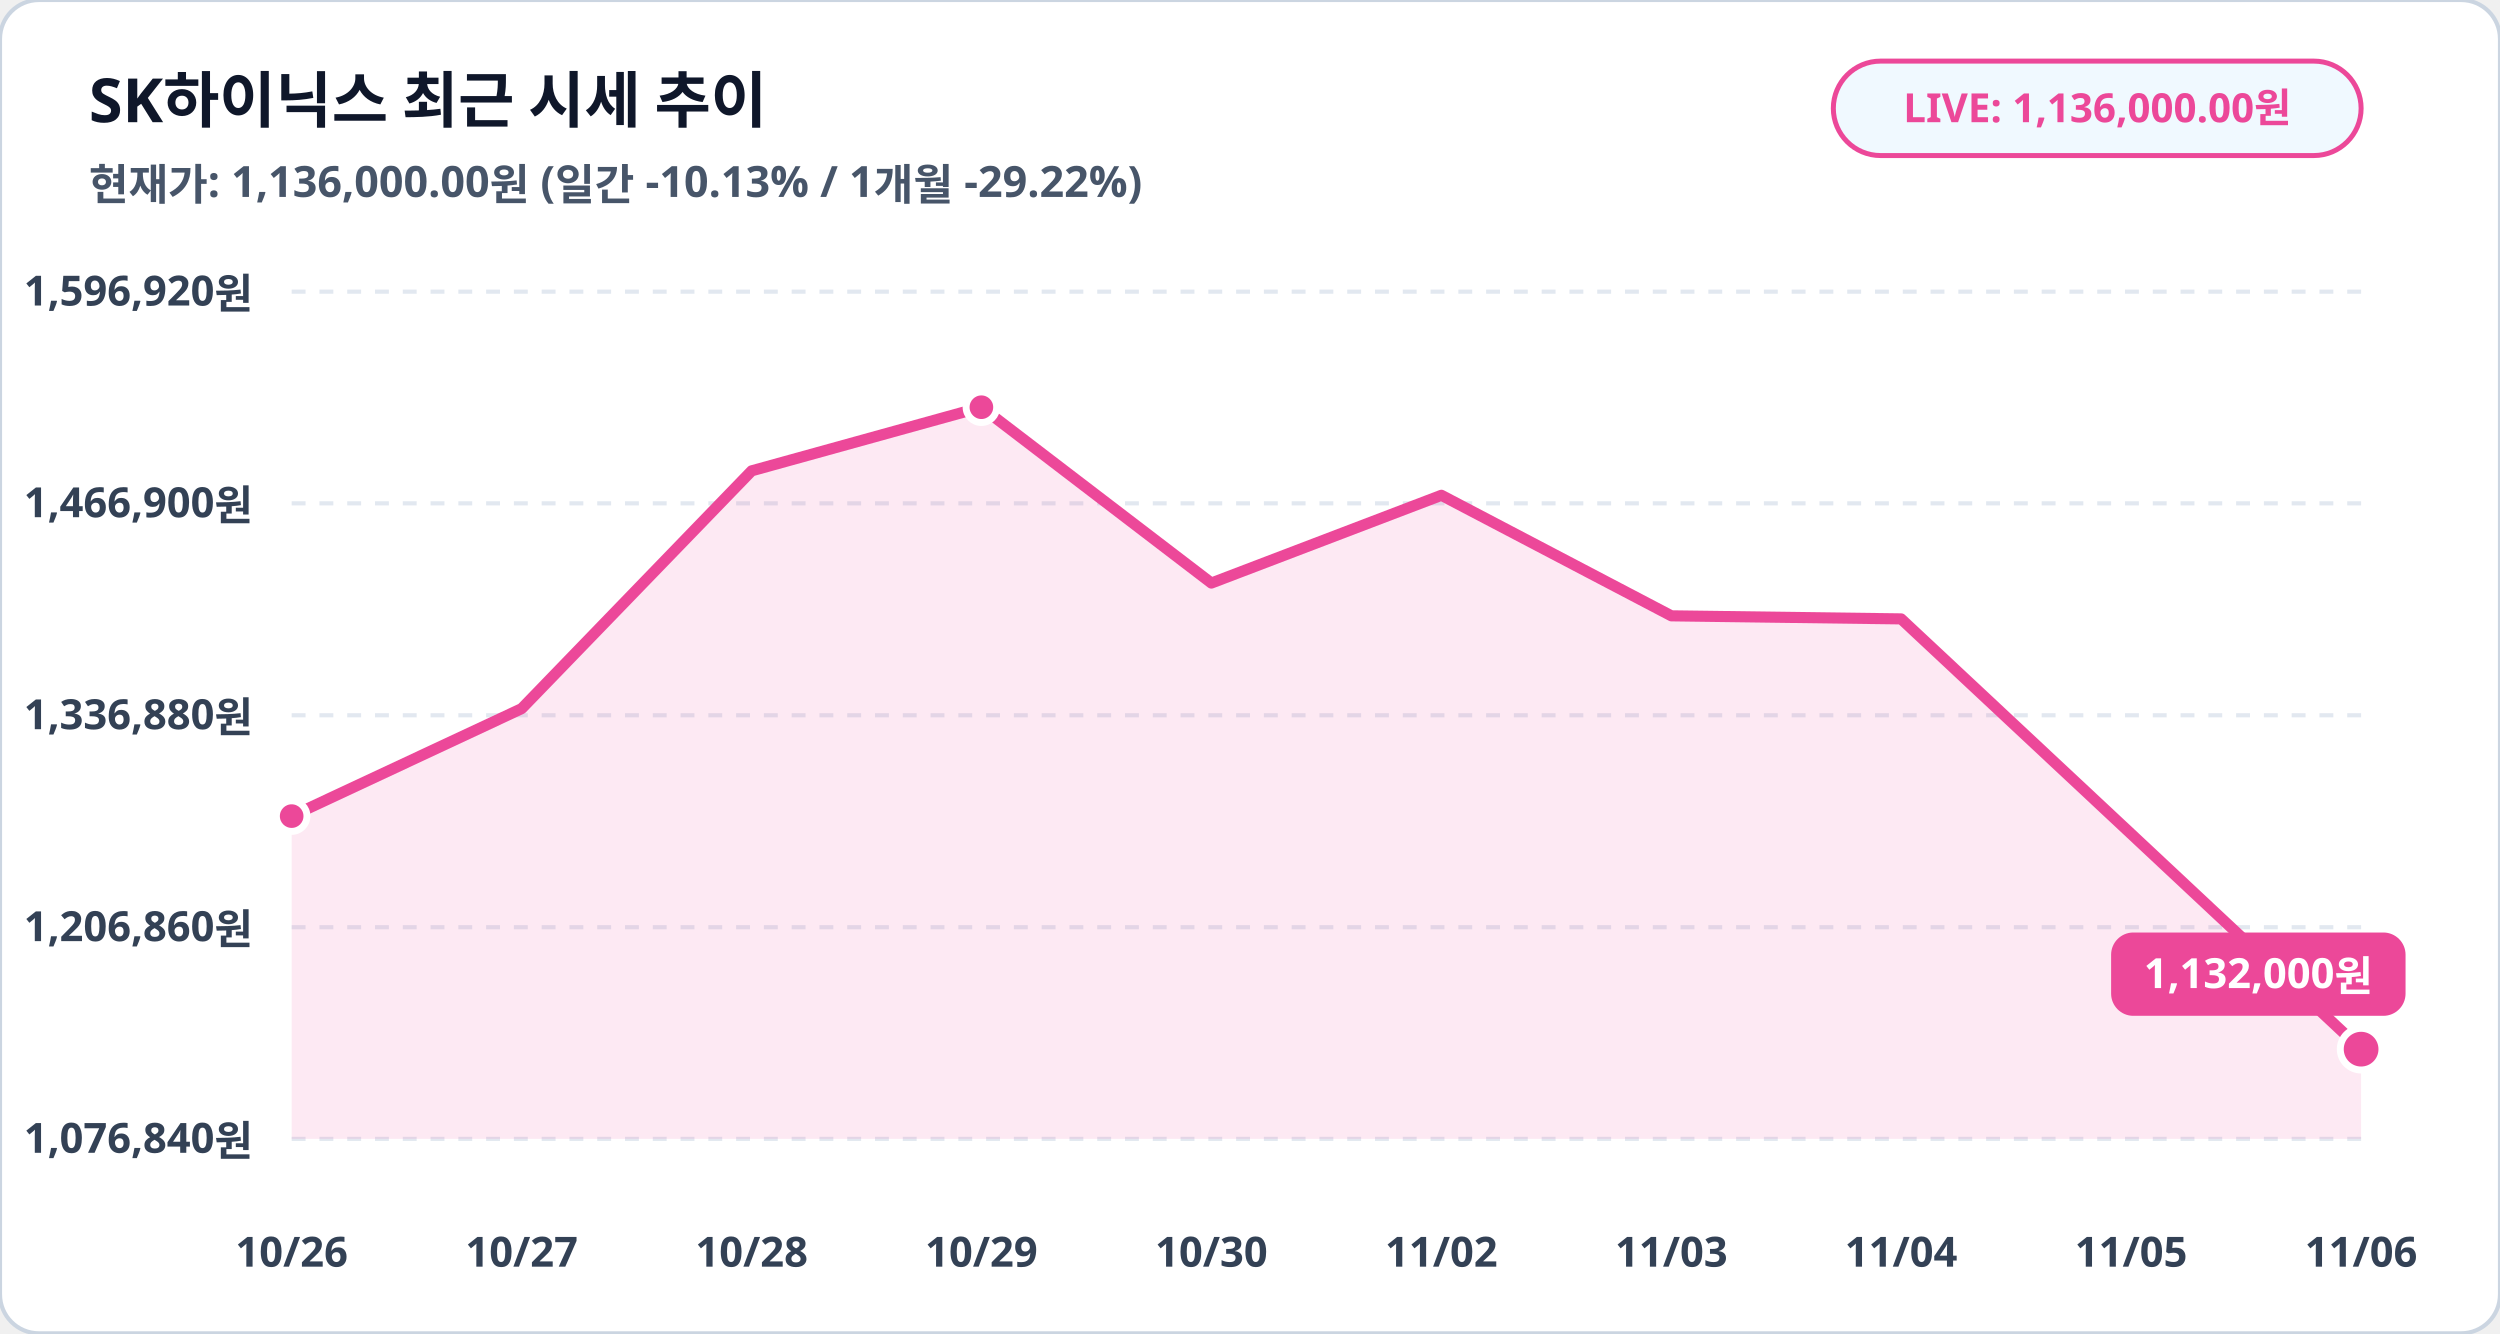
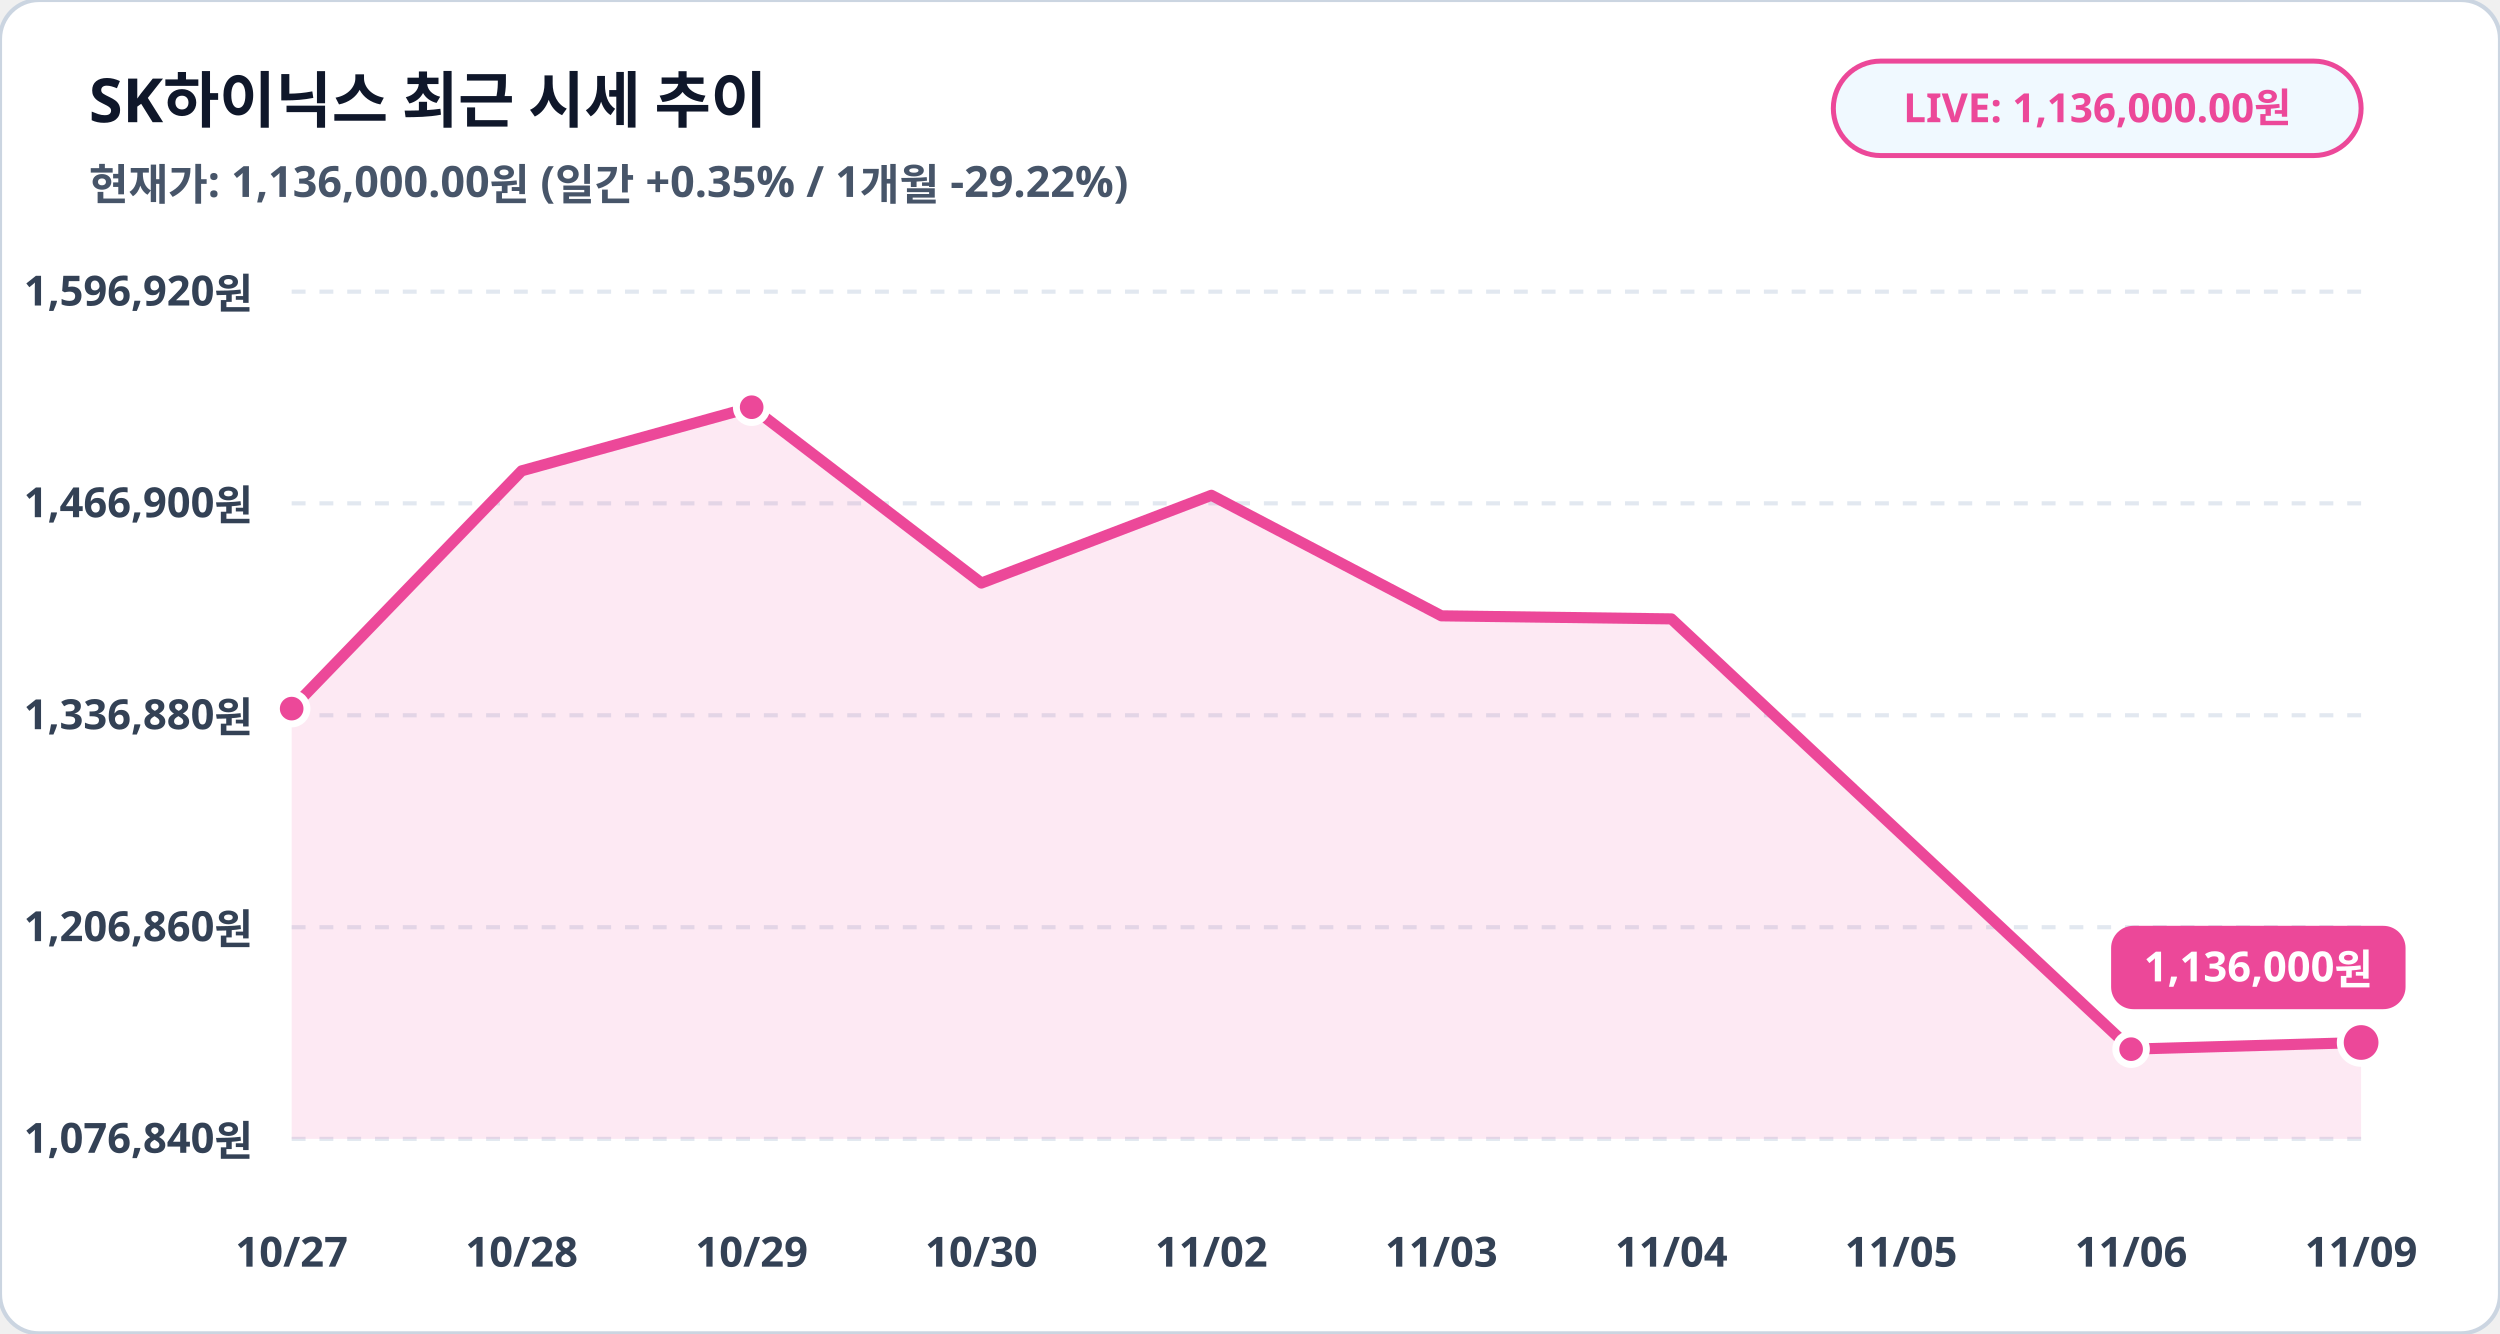
<svg xmlns="http://www.w3.org/2000/svg" viewBox="0 0 900 480" width="100%" height="100%">
  <rect width="900" height="480" rx="14" fill="#ffffff" stroke="#cbd5e1" stroke-width="1.5" />
  <text x="32" y="44" fill="#0f172a" font-family="Pretendard, sans-serif" font-size="22" font-weight="900">SK하이닉스 최근 시세 추이</text>
-   <text x="32" y="72" fill="#475569" font-family="Pretendard, sans-serif" font-size="15.5" font-weight="600">현재가: 1,136,000.00원 (일간 -10.13% / 1개월 -29.22%)</text>
+   <text x="32" y="72" fill="#475569" font-family="Pretendard, sans-serif" font-size="15.5" font-weight="600">현재가: 1,136,000.00원 (일간 +0.35% / 1개월 -29.22%)</text>
  <rect x="660" y="22" width="190" height="34" rx="17" fill="#f0f9ff" stroke="#ec4899" stroke-width="1.8" />
  <text x="755" y="44" fill="#ec4899" font-family="Pretendard, sans-serif" font-size="14.5" font-weight="800" text-anchor="middle">LIVE: 1,136,000.00원</text>
  <line x1="105" y1="105.0" x2="850" y2="105.0" stroke="#e2e8f0" stroke-width="1.5" stroke-dasharray="5,5" />
  <text x="91" y="110.0" fill="#334155" font-family="Pretendard, sans-serif" font-size="15" font-weight="700" text-anchor="end">1,596,920원</text>
  <line x1="105" y1="181.2" x2="850" y2="181.2" stroke="#e2e8f0" stroke-width="1.5" stroke-dasharray="5,5" />
  <text x="91" y="186.2" fill="#334155" font-family="Pretendard, sans-serif" font-size="15" font-weight="700" text-anchor="end">1,466,900원</text>
  <line x1="105" y1="257.5" x2="850" y2="257.5" stroke="#e2e8f0" stroke-width="1.5" stroke-dasharray="5,5" />
  <text x="91" y="262.5" fill="#334155" font-family="Pretendard, sans-serif" font-size="15" font-weight="700" text-anchor="end">1,336,880원</text>
  <line x1="105" y1="333.8" x2="850" y2="333.8" stroke="#e2e8f0" stroke-width="1.5" stroke-dasharray="5,5" />
  <text x="91" y="338.8" fill="#334155" font-family="Pretendard, sans-serif" font-size="15" font-weight="700" text-anchor="end">1,206,860원</text>
  <line x1="105" y1="410.0" x2="850" y2="410.0" stroke="#e2e8f0" stroke-width="1.5" stroke-dasharray="5,5" />
  <text x="91" y="415.0" fill="#334155" font-family="Pretendard, sans-serif" font-size="15" font-weight="700" text-anchor="end">1,076,840원</text>
-   <polygon points="105.0,410.0 105.0,293.8 187.8,255.1 270.6,169.5 353.3,146.6 436.1,209.9 518.9,178.3 601.7,221.7 684.4,222.8 767.2,300.2 850.0,377.7 850.0,410.0" fill="#ec4899" fill-opacity="0.12" />
-   <polyline fill="none" stroke="#ec4899" stroke-width="4" stroke-linecap="round" stroke-linejoin="round" points="105.0,293.8 187.8,255.1 270.6,169.5 353.3,146.6 436.1,209.9 518.9,178.3 601.7,221.7 684.4,222.8 767.2,300.2 850.0,377.7" />
-   <circle cx="105.0" cy="293.8" r="5.5" fill="#ec4899" stroke="#ffffff" stroke-width="2.5" />
-   <circle cx="353.3" cy="146.6" r="5.5" fill="#ec4899" stroke="#ffffff" stroke-width="2.5" />
-   <circle cx="850.0" cy="377.7" r="7.5" fill="#ec4899" stroke="#ffffff" stroke-width="2.5" />
-   <rect x="760.0" y="335.7" width="106" height="30" rx="8" fill="#ec4899" />
-   <text x="813.0" y="355.7" fill="#ffffff" font-family="Pretendard, sans-serif" font-size="15" font-weight="800" text-anchor="middle">1,132,000원</text>
-   <text x="105.0" y="456" fill="#334155" font-family="Pretendard, sans-serif" font-size="15" font-weight="700" text-anchor="middle">10/26</text>
-   <text x="187.8" y="456" fill="#334155" font-family="Pretendard, sans-serif" font-size="15" font-weight="700" text-anchor="middle">10/27</text>
-   <text x="270.6" y="456" fill="#334155" font-family="Pretendard, sans-serif" font-size="15" font-weight="700" text-anchor="middle">10/28</text>
-   <text x="353.3" y="456" fill="#334155" font-family="Pretendard, sans-serif" font-size="15" font-weight="700" text-anchor="middle">10/29</text>
-   <text x="436.1" y="456" fill="#334155" font-family="Pretendard, sans-serif" font-size="15" font-weight="700" text-anchor="middle">10/30</text>
-   <text x="518.9" y="456" fill="#334155" font-family="Pretendard, sans-serif" font-size="15" font-weight="700" text-anchor="middle">11/02</text>
-   <text x="601.7" y="456" fill="#334155" font-family="Pretendard, sans-serif" font-size="15" font-weight="700" text-anchor="middle">11/03</text>
-   <text x="684.4" y="456" fill="#334155" font-family="Pretendard, sans-serif" font-size="15" font-weight="700" text-anchor="middle">11/04</text>
-   <text x="767.2" y="456" fill="#334155" font-family="Pretendard, sans-serif" font-size="15" font-weight="700" text-anchor="middle">11/05</text>
-   <text x="850.0" y="456" fill="#334155" font-family="Pretendard, sans-serif" font-size="15" font-weight="700" text-anchor="middle">11/06</text>
+   <polygon points="105.0,410.0 105.0,255.1 187.8,169.5 270.6,146.6 353.3,209.9 436.1,178.3 518.9,221.7 601.7,222.8 684.4,300.2 767.2,377.7 850.0,375.3 850.0,410.0" fill="#ec4899" fill-opacity="0.12" />
+   <polyline fill="none" stroke="#ec4899" stroke-width="4" stroke-linecap="round" stroke-linejoin="round" points="105.0,255.1 187.8,169.5 270.6,146.6 353.3,209.9 436.1,178.3 518.9,221.7 601.7,222.8 684.4,300.2 767.2,377.7 850.0,375.3" />
+   <circle cx="105.0" cy="255.1" r="5.5" fill="#ec4899" stroke="#ffffff" stroke-width="2.5" />
+   <circle cx="270.6" cy="146.6" r="5.5" fill="#ec4899" stroke="#ffffff" stroke-width="2.5" />
+   <circle cx="767.2" cy="377.7" r="5.5" fill="#ec4899" stroke="#ffffff" stroke-width="2.5" />
+   <circle cx="850.0" cy="375.3" r="7.5" fill="#ec4899" stroke="#ffffff" stroke-width="2.5" />
+   <rect x="760.0" y="333.3" width="106" height="30" rx="8" fill="#ec4899" />
+   <text x="813.0" y="353.3" fill="#ffffff" font-family="Pretendard, sans-serif" font-size="15" font-weight="800" text-anchor="middle">1,136,000원</text>
+   <text x="105.0" y="456" fill="#334155" font-family="Pretendard, sans-serif" font-size="15" font-weight="700" text-anchor="middle">10/27</text>
+   <text x="187.8" y="456" fill="#334155" font-family="Pretendard, sans-serif" font-size="15" font-weight="700" text-anchor="middle">10/28</text>
+   <text x="270.6" y="456" fill="#334155" font-family="Pretendard, sans-serif" font-size="15" font-weight="700" text-anchor="middle">10/29</text>
+   <text x="353.3" y="456" fill="#334155" font-family="Pretendard, sans-serif" font-size="15" font-weight="700" text-anchor="middle">10/30</text>
+   <text x="436.1" y="456" fill="#334155" font-family="Pretendard, sans-serif" font-size="15" font-weight="700" text-anchor="middle">11/02</text>
+   <text x="518.9" y="456" fill="#334155" font-family="Pretendard, sans-serif" font-size="15" font-weight="700" text-anchor="middle">11/03</text>
+   <text x="601.7" y="456" fill="#334155" font-family="Pretendard, sans-serif" font-size="15" font-weight="700" text-anchor="middle">11/04</text>
+   <text x="684.4" y="456" fill="#334155" font-family="Pretendard, sans-serif" font-size="15" font-weight="700" text-anchor="middle">11/05</text>
+   <text x="767.2" y="456" fill="#334155" font-family="Pretendard, sans-serif" font-size="15" font-weight="700" text-anchor="middle">11/06</text>
+   <text x="850.0" y="456" fill="#334155" font-family="Pretendard, sans-serif" font-size="15" font-weight="700" text-anchor="middle">11/09</text>
</svg>
